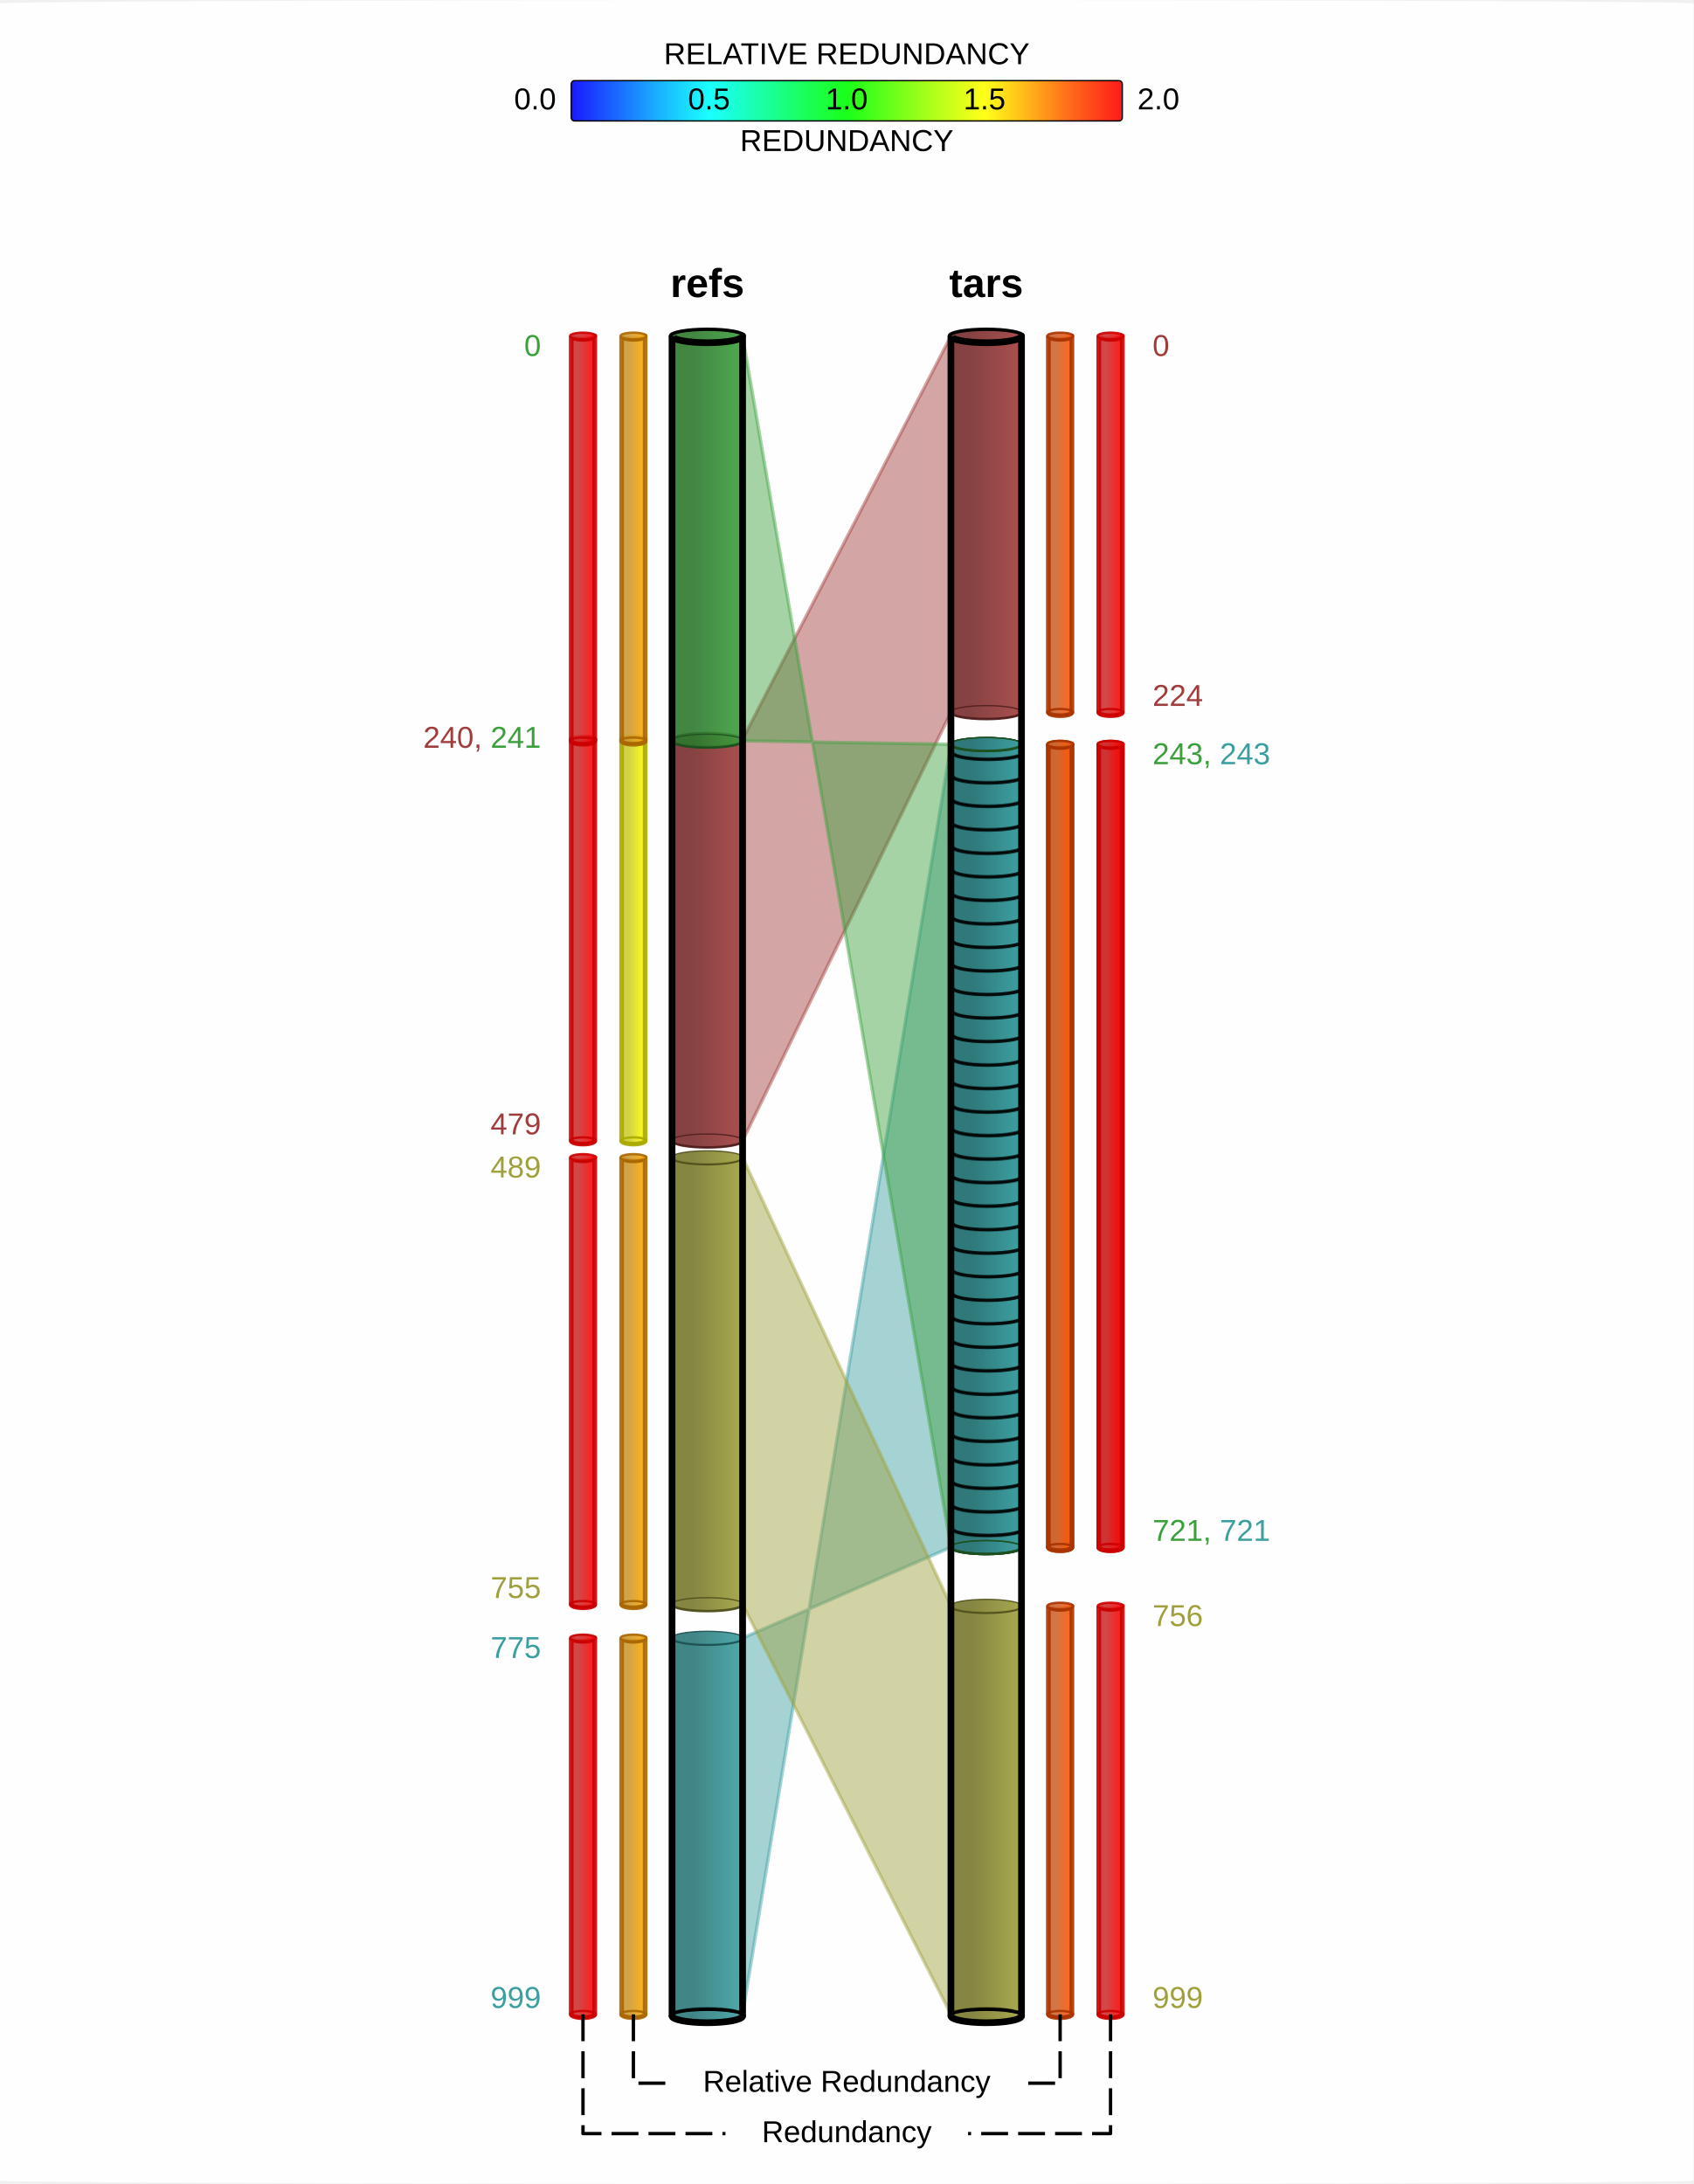
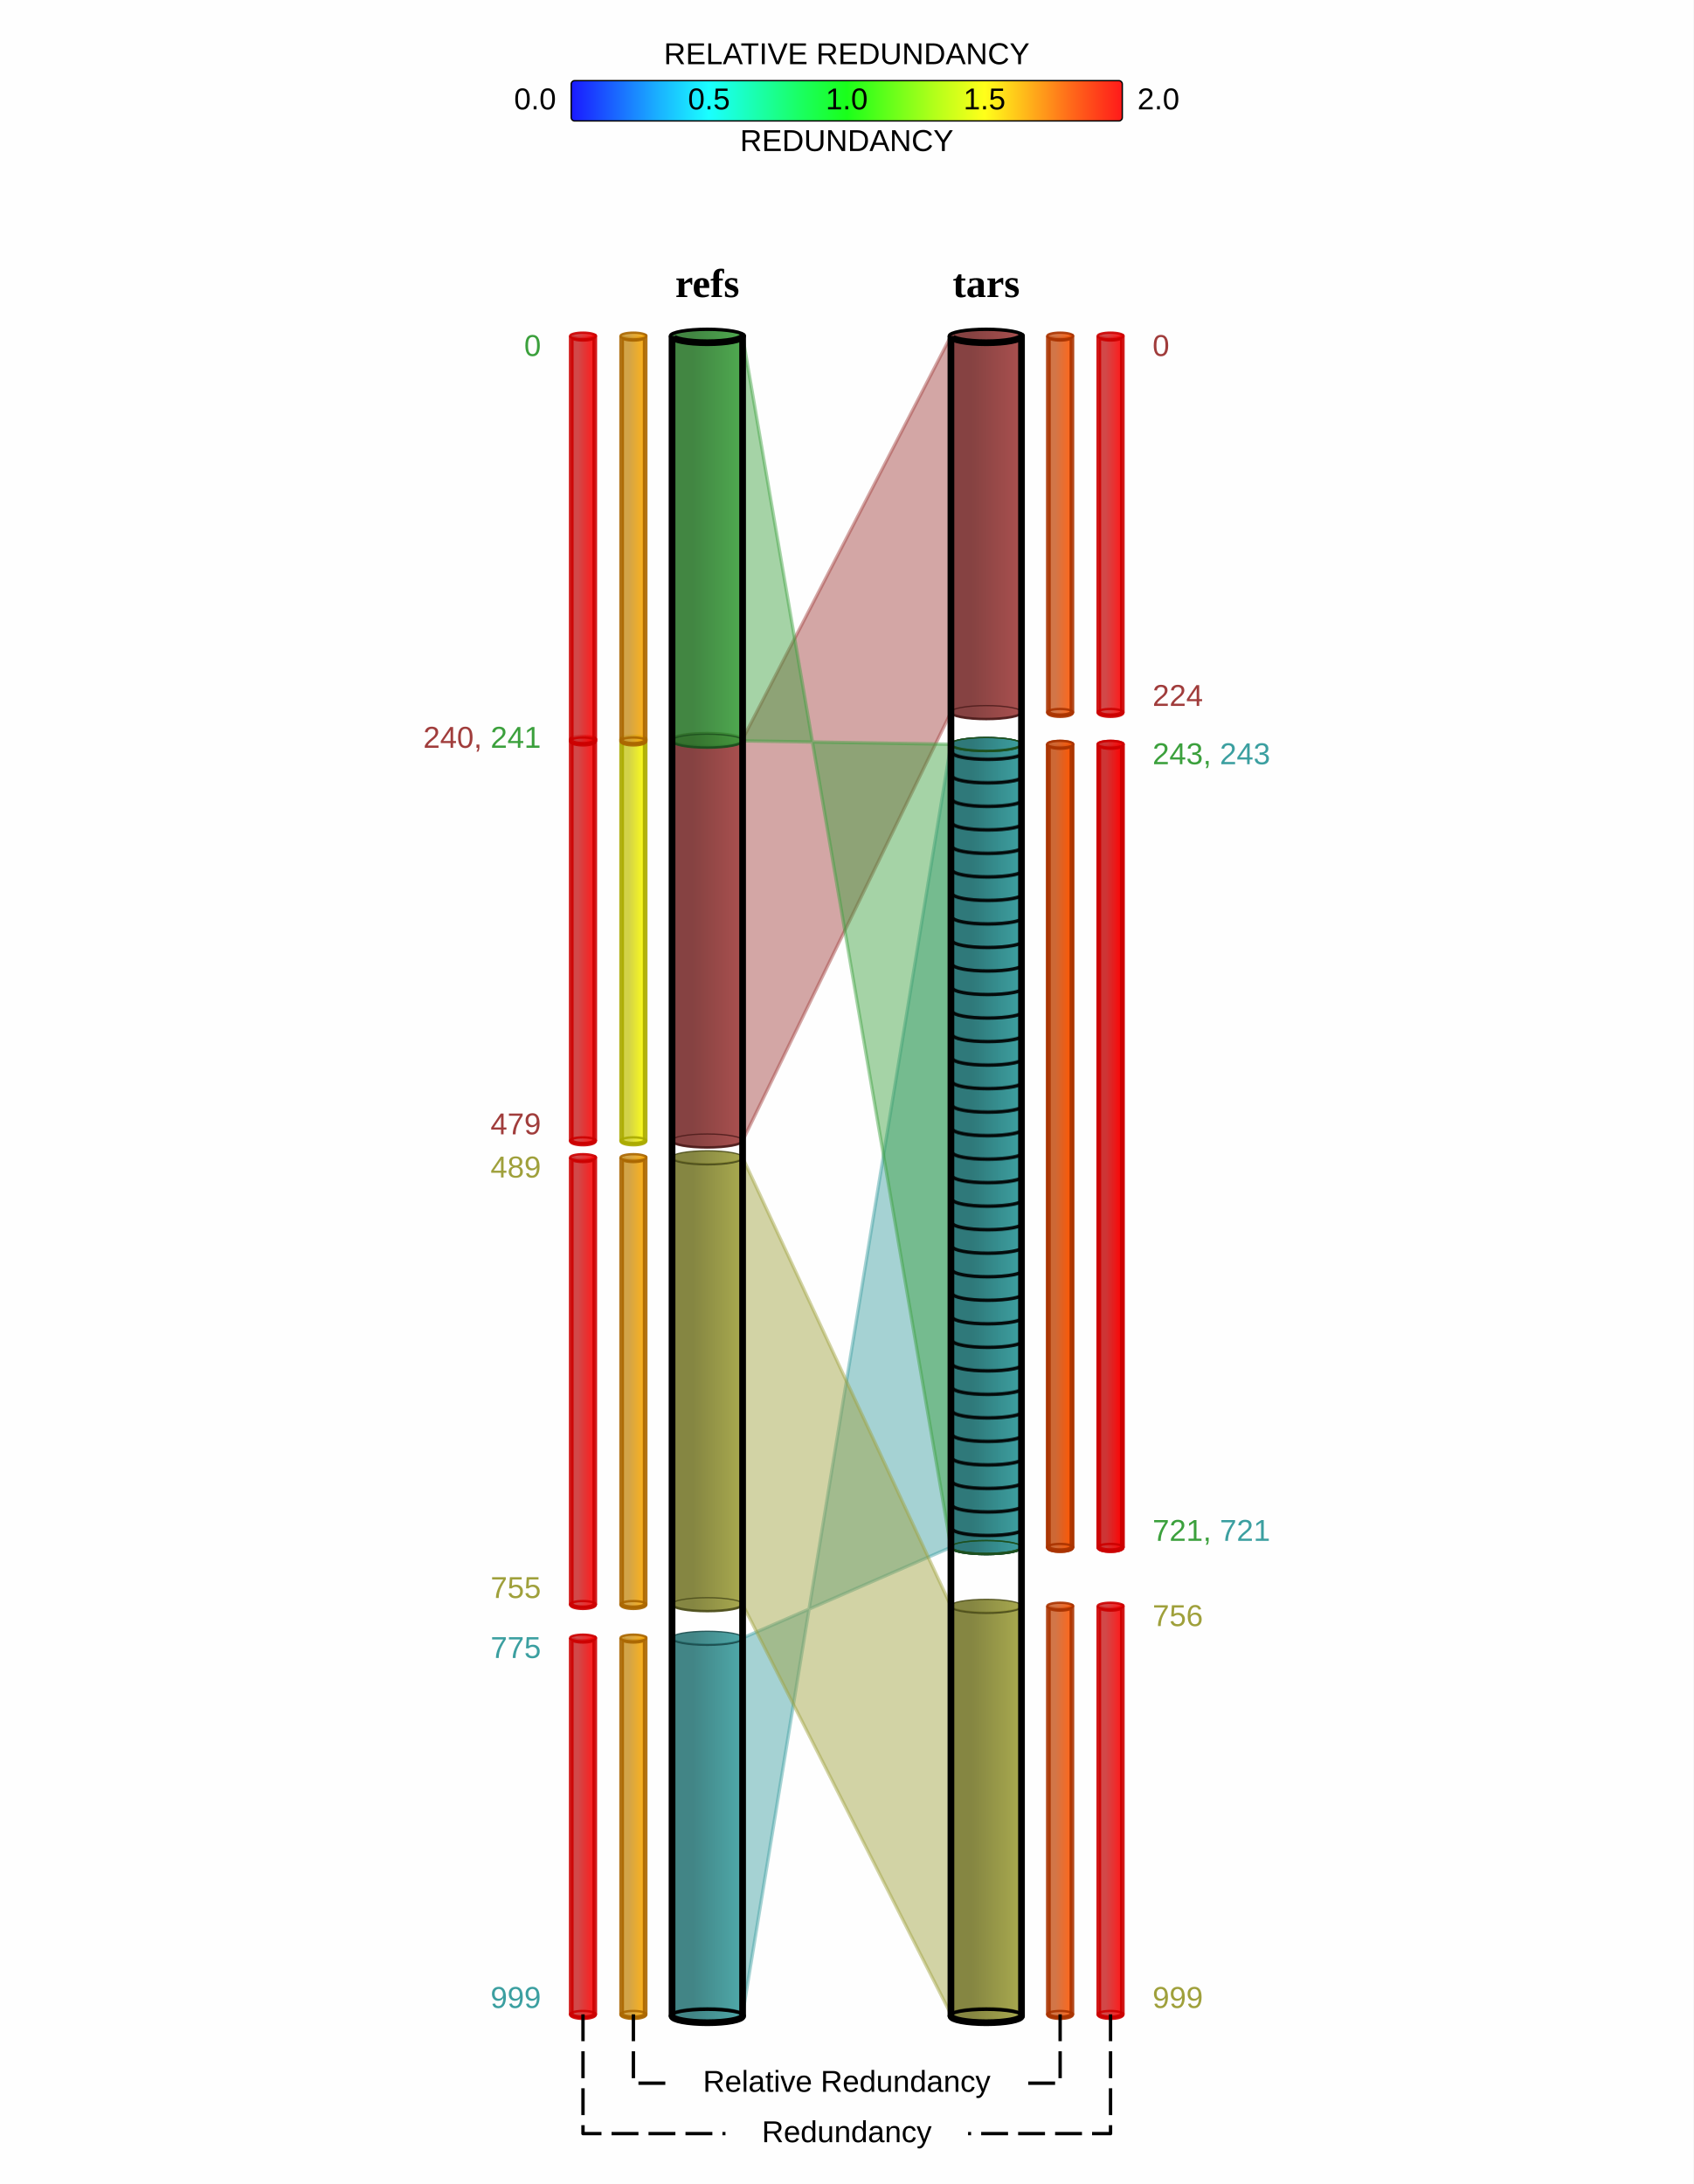
<svg xmlns="http://www.w3.org/2000/svg" width="504.00" height="650.00">
  <defs id="">
    <pattern id="Wavy" x="-10.50" y="0.00" width="21.00" height="7.00" patternUnits="userSpaceOnUse">
      <path id="" d="m 0.00,0.00 a 10.50,2.00 0.00 0,0 21.00,0.00 " fill="transparent" fill-opacity="0.90" stroke="black" stroke-opacity="1.00" stroke-linejoin="round" stroke-width="1.00" />
    </pattern>
  </defs>
  <defs id="">
    <pattern id="WavyWhite" x="-10.50" y="0.00" width="21.00" height="7.00" patternUnits="userSpaceOnUse">
      <path id="" d="m 0.00,0.00 a 10.50,2.00 0.00 0,0 21.00,0.00 " fill="transparent" fill-opacity="0.90" stroke="white" stroke-opacity="1.00" stroke-linejoin="round" stroke-width="1.00" />
    </pattern>
  </defs>
-   <rect x="0.00" y="0.00" width="504.00" height="650.00" rx="1030799491072.00" ry="1.00" fill="white" fill-opacity="0.90" stroke="white" stroke-width="0.00" />
-   <text id="210.50000085.000000" x="210.50" y="85.00" dominant-baseline="middle" font-size="12px" font-weight="bold" font-family="Arial" text-anchor="middle" text-align="start" line-height="125%%">
+   <rect x="0.00" y="0.00" width="504.00" height="650.00" rx="-0.00" ry="1.00" fill="white" fill-opacity="0.90" stroke="white" stroke-width="0.00" />
+   <text id="210.50000085.000000" x="210.50" y="85.00" dominant-baseline="middle" font-size="12px" font-weight="bold" font-family="" text-anchor="middle" text-align="start" line-height="125%%">
refs</text>
-   <text id="293.50000085.000000" x="293.50" y="85.00" dominant-baseline="middle" font-size="12px" font-weight="bold" font-family="Arial" text-anchor="middle" text-align="start" line-height="125%%">
+   <text id="293.50000085.000000" x="293.50" y="85.00" dominant-baseline="middle" font-size="12px" font-weight="bold" font-family="" text-anchor="middle" text-align="start" line-height="125%%">
tars</text>
  <text id="161.000000100.000000" x="161.00" y="100.00" dominant-baseline="text-before-edge" font-size="9px" font-family="Arial" text-anchor="end" text-align="start" line-height="125%%">
    <tspan id="2" style="fill:#3BA03C">0</tspan>
  </text>
  <text id="161.000000220.000000" x="161.00" y="220.00" dominant-baseline="middle" font-size="9px" font-family="Arial" text-anchor="end" text-align="start" line-height="125%%">
    <tspan id="0" style="fill:#A03C3B">240, </tspan>
    <tspan id="2" style="fill:#3BA03C">241</tspan>
  </text>
  <text id="161.000000339.500000" x="161.00" y="339.50" dominant-baseline="text-after-edge" font-size="9px" font-family="Arial" text-anchor="end" text-align="start" line-height="125%%">
    <tspan id="0" style="fill:#A03C3B">479</tspan>
  </text>
  <text id="161.000000344.500000" x="161.00" y="344.50" dominant-baseline="text-before-edge" font-size="9px" font-family="Arial" text-anchor="end" text-align="start" line-height="125%%">
    <tspan id="1" style="fill:#9FA03B">489</tspan>
  </text>
  <text id="161.000000477.500000" x="161.00" y="477.50" dominant-baseline="text-after-edge" font-size="9px" font-family="Arial" text-anchor="end" text-align="start" line-height="125%%">
    <tspan id="1" style="fill:#9FA03B">755</tspan>
  </text>
  <text id="161.000000487.500000" x="161.00" y="487.50" dominant-baseline="text-before-edge" font-size="9px" font-family="Arial" text-anchor="end" text-align="start" line-height="125%%">
    <tspan id="3" style="fill:#3B9FA0">775</tspan>
  </text>
  <text id="161.000000599.500000" x="161.00" y="599.50" dominant-baseline="text-after-edge" font-size="9px" font-family="Arial" text-anchor="end" text-align="start" line-height="125%%">
    <tspan id="3" style="fill:#3B9FA0">999</tspan>
  </text>
  <text id="343.000000100.000000" x="343.00" y="100.00" dominant-baseline="text-before-edge" font-size="9px" font-family="Arial" text-anchor="start" text-align="start" line-height="125%%">
    <tspan id="0" style="fill:#A03C3B">0</tspan>
  </text>
  <text id="343.000000212.000000" x="343.00" y="212.00" dominant-baseline="text-after-edge" font-size="9px" font-family="Arial" text-anchor="start" text-align="start" line-height="125%%">
    <tspan id="0" style="fill:#A03C3B">224</tspan>
  </text>
  <text id="343.000000221.500000" x="343.00" y="221.50" dominant-baseline="text-before-edge" font-size="9px" font-family="Arial" text-anchor="start" text-align="start" line-height="125%%">
    <tspan id="2" style="fill:#3BA03C">243, </tspan>
    <tspan id="3" style="fill:#3B9FA0">243</tspan>
  </text>
  <text id="343.000000460.500000" x="343.00" y="460.50" dominant-baseline="text-after-edge" font-size="9px" font-family="Arial" text-anchor="start" text-align="start" line-height="125%%">
    <tspan id="2" style="fill:#3BA03C">721, </tspan>
    <tspan id="3" style="fill:#3B9FA0">721</tspan>
  </text>
  <text id="343.000000478.000000" x="343.00" y="478.00" dominant-baseline="text-before-edge" font-size="9px" font-family="Arial" text-anchor="start" text-align="start" line-height="125%%">
    <tspan id="1" style="fill:#9FA03B">756</tspan>
  </text>
  <text id="343.000000599.500000" x="343.00" y="599.50" dominant-baseline="text-after-edge" font-size="9px" font-family="Arial" text-anchor="start" text-align="start" line-height="125%%">
    <tspan id="1" style="fill:#9FA03B">999</tspan>
  </text>
  <defs id="">
    <linearGradient id="grad200.000000487.500000" x1="0%" y1="0%" x2="100%" y2="0%">
      <stop offset="30%" stop-color="#2C7778" stop-opacity="1.00" />
      <stop offset="100%" stop-color="#3B9FA0" stop-opacity="1.00" />
    </linearGradient>
  </defs>
  <path id="200.000000487.500000" d="M 200.00,487.50 v 112.00 a 10.50,2.00 0.00 0,0 21.00,0.00 v -112.00 a 10.50,2.00 0.00 0,1 -21.00,0.00 " fill="url(#grad200.000000487.500000)" fill-opacity="0.90" stroke="#1D4F50" stroke-opacity="0.90" stroke-linejoin="round" stroke-width="0.75" />
  <ellipse cx="210.50" cy="487.50" rx="10.69" ry="2.00" stroke-width="0.38" fill-opacity="0.90" stroke-opacity="0.90" stroke="#1D4F50" fill="url(#grad200.000000487.500000)" />
  <ellipse cx="210.50" cy="599.50" rx="10.69" ry="2.00" stroke-width="0.38" fill-opacity="0.90" stroke-opacity="0.90" stroke="#1D4F50" fill="transparent" />
  <defs id="">
    <linearGradient id="grad200.000000487.500000NRC" x1="0%" y1="0%" x2="100%" y2="0%">
      <stop offset="30%" stop-color="#CC9933" stop-opacity="1.00" />
      <stop offset="100%" stop-color="#ffaa00" stop-opacity="1.00" />
    </linearGradient>
  </defs>
  <path id="185.000000487.500000" d="M 185.00,487.50 v 112.00 a 3.50,1.00 0.00 0,0 7.00,0.00 v -112.00 a 3.50,1.00 0.00 0,1 -7.00,0.00 " fill="url(#grad200.000000487.500000NRC)" fill-opacity="0.90" stroke="#A60" stroke-opacity="0.90" stroke-linejoin="round" stroke-width="1.40" />
  <ellipse cx="188.50" cy="487.50" rx="3.85" ry="1.00" stroke-width="0.70" fill-opacity="0.90" stroke-opacity="0.90" stroke="#A60" fill="url(#grad200.000000487.500000NRC)" />
  <ellipse cx="188.50" cy="599.50" rx="3.85" ry="1.00" stroke-width="0.70" fill-opacity="0.90" stroke-opacity="0.90" stroke="#A60" fill="transparent" />
  <defs id="">
    <linearGradient id="grad200.000000487.500000NRCRedun" x1="0%" y1="0%" x2="100%" y2="0%">
      <stop offset="30%" stop-color="#CC3333" stop-opacity="1.00" />
      <stop offset="100%" stop-color="#ff0000" stop-opacity="1.00" />
    </linearGradient>
  </defs>
  <path id="170.000000487.500000" d="M 170.00,487.50 v 112.00 a 3.50,1.00 0.00 0,0 7.00,0.00 v -112.00 a 3.50,1.00 0.00 0,1 -7.00,0.00 " fill="url(#grad200.000000487.500000NRCRedun)" fill-opacity="0.90" stroke="#C00" stroke-opacity="0.90" stroke-linejoin="round" stroke-width="1.40" />
  <ellipse cx="173.50" cy="487.50" rx="3.85" ry="1.00" stroke-width="0.70" fill-opacity="0.90" stroke-opacity="0.90" stroke="#C00" fill="url(#grad200.000000487.500000NRCRedun)" />
  <ellipse cx="173.50" cy="599.50" rx="3.85" ry="1.00" stroke-width="0.70" fill-opacity="0.90" stroke-opacity="0.90" stroke="#C00" fill="transparent" />
  <defs id="">
    <linearGradient id="grad283.000000221.500000" x1="0%" y1="0%" x2="100%" y2="0%">
      <stop offset="30%" stop-color="#2C7778" stop-opacity="1.00" />
      <stop offset="100%" stop-color="#3B9FA0" stop-opacity="1.00" />
    </linearGradient>
  </defs>
  <path id="283.000000221.500000" d="M 283.00,221.50 v 239.00 a 10.50,2.00 0.00 0,0 21.00,0.00 v -239.00 a 10.50,2.00 0.00 0,1 -21.00,0.00 " fill="url(#grad283.000000221.500000)" fill-opacity="0.90" stroke="#1D4F50" stroke-opacity="0.90" stroke-linejoin="round" stroke-width="0.75" />
  <ellipse cx="293.50" cy="221.50" rx="10.69" ry="2.00" stroke-width="0.38" fill-opacity="0.90" stroke-opacity="0.90" stroke="#1D4F50" fill="url(#grad283.000000221.500000)" />
  <ellipse cx="293.50" cy="460.50" rx="10.69" ry="2.00" stroke-width="0.38" fill-opacity="0.90" stroke-opacity="0.90" stroke="#1D4F50" fill="transparent" />
  <path id="283.000000221.500000" d="M 283.00,221.50 v 239.00 a 10.50,2.00 0.00 0,0 21.00,0.00 v -239.00 a 10.50,2.00 0.00 0,1 -21.00,0.00 " fill="url(#Wavy)" fill-opacity="0.90" stroke="#1D4F50" stroke-opacity="0.90" stroke-linejoin="round" stroke-width="0.75" />
  <ellipse cx="293.50" cy="221.50" rx="10.69" ry="2.00" stroke-width="0.38" fill-opacity="0.90" stroke-opacity="0.90" stroke="#1D4F50" fill="url(#Wavy)" />
  <ellipse cx="293.50" cy="460.50" rx="10.69" ry="2.00" stroke-width="0.38" fill-opacity="0.90" stroke-opacity="0.90" stroke="#1D4F50" fill="transparent" />
  <defs id="">
    <linearGradient id="grad283.000000221.500000NRC" x1="0%" y1="0%" x2="100%" y2="0%">
      <stop offset="30%" stop-color="#CC6633" stop-opacity="1.00" />
      <stop offset="100%" stop-color="#ff5500" stop-opacity="1.00" />
    </linearGradient>
  </defs>
  <path id="312.000000221.500000" d="M 312.00,221.50 v 239.00 a 3.50,1.00 0.00 0,0 7.00,0.00 v -239.00 a 3.50,1.00 0.00 0,1 -7.00,0.00 " fill="url(#grad283.000000221.500000NRC)" fill-opacity="0.90" stroke="#A30" stroke-opacity="0.90" stroke-linejoin="round" stroke-width="1.40" />
  <ellipse cx="315.50" cy="221.50" rx="3.85" ry="1.00" stroke-width="0.70" fill-opacity="0.90" stroke-opacity="0.90" stroke="#A30" fill="url(#grad283.000000221.500000NRC)" />
  <ellipse cx="315.50" cy="460.50" rx="3.85" ry="1.00" stroke-width="0.70" fill-opacity="0.90" stroke-opacity="0.90" stroke="#A30" fill="transparent" />
  <defs id="">
    <linearGradient id="grad283.000000221.500000NRCRedun" x1="0%" y1="0%" x2="100%" y2="0%">
      <stop offset="30%" stop-color="#CC3333" stop-opacity="1.00" />
      <stop offset="100%" stop-color="#ff0000" stop-opacity="1.00" />
    </linearGradient>
  </defs>
  <path id="327.000000221.500000" d="M 327.00,221.50 v 239.00 a 3.50,1.00 0.00 0,0 7.00,0.00 v -239.00 a 3.50,1.00 0.00 0,1 -7.00,0.00 " fill="url(#grad283.000000221.500000NRCRedun)" fill-opacity="0.90" stroke="#C00" stroke-opacity="0.90" stroke-linejoin="round" stroke-width="1.40" />
  <ellipse cx="330.50" cy="221.50" rx="3.85" ry="1.00" stroke-width="0.70" fill-opacity="0.90" stroke-opacity="0.90" stroke="#C00" fill="url(#grad283.000000221.500000NRCRedun)" />
  <ellipse cx="330.50" cy="460.50" rx="3.85" ry="1.00" stroke-width="0.70" fill-opacity="0.90" stroke-opacity="0.90" stroke="#C00" fill="transparent" />
  <polygon points="221.00,487.50 221.00,599.50 283.00,221.50 283.00,460.50 " fill="#3B9FA0" stroke="#3B9FA0" stroke-width="1.00" stroke-opacity="0.45" fill-opacity="0.45" />
  <defs id="">
    <linearGradient id="grad200.000000344.500000" x1="0%" y1="0%" x2="100%" y2="0%">
      <stop offset="30%" stop-color="#77782C" stop-opacity="1.00" />
      <stop offset="100%" stop-color="#9FA03B" stop-opacity="1.00" />
    </linearGradient>
  </defs>
  <path id="200.000000344.500000" d="M 200.00,344.50 v 133.00 a 10.50,2.00 0.00 0,0 21.00,0.00 v -133.00 a 10.50,2.00 0.00 0,1 -21.00,0.00 " fill="url(#grad200.000000344.500000)" fill-opacity="0.90" stroke="#4F501D" stroke-opacity="0.90" stroke-linejoin="round" stroke-width="0.75" />
  <ellipse cx="210.50" cy="344.50" rx="10.69" ry="2.00" stroke-width="0.38" fill-opacity="0.90" stroke-opacity="0.90" stroke="#4F501D" fill="url(#grad200.000000344.500000)" />
  <ellipse cx="210.50" cy="477.50" rx="10.69" ry="2.00" stroke-width="0.38" fill-opacity="0.90" stroke-opacity="0.90" stroke="#4F501D" fill="transparent" />
  <defs id="">
    <linearGradient id="grad200.000000344.500000NRC" x1="0%" y1="0%" x2="100%" y2="0%">
      <stop offset="30%" stop-color="#CC9933" stop-opacity="1.00" />
      <stop offset="100%" stop-color="#ffaa00" stop-opacity="1.00" />
    </linearGradient>
  </defs>
  <path id="185.000000344.500000" d="M 185.00,344.50 v 133.00 a 3.50,1.00 0.00 0,0 7.00,0.00 v -133.00 a 3.50,1.00 0.00 0,1 -7.00,0.00 " fill="url(#grad200.000000344.500000NRC)" fill-opacity="0.90" stroke="#A60" stroke-opacity="0.90" stroke-linejoin="round" stroke-width="1.40" />
  <ellipse cx="188.50" cy="344.50" rx="3.85" ry="1.00" stroke-width="0.70" fill-opacity="0.90" stroke-opacity="0.90" stroke="#A60" fill="url(#grad200.000000344.500000NRC)" />
  <ellipse cx="188.50" cy="477.50" rx="3.85" ry="1.00" stroke-width="0.70" fill-opacity="0.90" stroke-opacity="0.90" stroke="#A60" fill="transparent" />
  <defs id="">
    <linearGradient id="grad200.000000344.500000NRCRedun" x1="0%" y1="0%" x2="100%" y2="0%">
      <stop offset="30%" stop-color="#CC3333" stop-opacity="1.00" />
      <stop offset="100%" stop-color="#ff0000" stop-opacity="1.00" />
    </linearGradient>
  </defs>
  <path id="170.000000344.500000" d="M 170.00,344.50 v 133.00 a 3.50,1.00 0.00 0,0 7.00,0.00 v -133.00 a 3.50,1.00 0.00 0,1 -7.00,0.00 " fill="url(#grad200.000000344.500000NRCRedun)" fill-opacity="0.90" stroke="#C00" stroke-opacity="0.90" stroke-linejoin="round" stroke-width="1.40" />
  <ellipse cx="173.50" cy="344.50" rx="3.85" ry="1.00" stroke-width="0.70" fill-opacity="0.90" stroke-opacity="0.90" stroke="#C00" fill="url(#grad200.000000344.500000NRCRedun)" />
  <ellipse cx="173.50" cy="477.50" rx="3.85" ry="1.00" stroke-width="0.70" fill-opacity="0.90" stroke-opacity="0.90" stroke="#C00" fill="transparent" />
  <defs id="">
    <linearGradient id="grad283.000000478.000000" x1="0%" y1="0%" x2="100%" y2="0%">
      <stop offset="30%" stop-color="#77782C" stop-opacity="1.00" />
      <stop offset="100%" stop-color="#9FA03B" stop-opacity="1.00" />
    </linearGradient>
  </defs>
  <path id="283.000000478.000000" d="M 283.00,478.00 v 121.50 a 10.50,2.00 0.00 0,0 21.00,0.00 v -121.50 a 10.50,2.00 0.00 0,1 -21.00,0.00 " fill="url(#grad283.000000478.000000)" fill-opacity="0.90" stroke="#4F501D" stroke-opacity="0.90" stroke-linejoin="round" stroke-width="0.75" />
  <ellipse cx="293.50" cy="478.00" rx="10.69" ry="2.00" stroke-width="0.38" fill-opacity="0.90" stroke-opacity="0.90" stroke="#4F501D" fill="url(#grad283.000000478.000000)" />
  <ellipse cx="293.50" cy="599.50" rx="10.69" ry="2.00" stroke-width="0.38" fill-opacity="0.90" stroke-opacity="0.90" stroke="#4F501D" fill="transparent" />
  <defs id="">
    <linearGradient id="grad283.000000478.000000NRC" x1="0%" y1="0%" x2="100%" y2="0%">
      <stop offset="30%" stop-color="#CC6633" stop-opacity="1.00" />
      <stop offset="100%" stop-color="#ff5500" stop-opacity="1.00" />
    </linearGradient>
  </defs>
  <path id="312.000000478.000000" d="M 312.00,478.00 v 121.50 a 3.50,1.00 0.00 0,0 7.00,0.00 v -121.50 a 3.50,1.00 0.00 0,1 -7.00,0.00 " fill="url(#grad283.000000478.000000NRC)" fill-opacity="0.90" stroke="#A30" stroke-opacity="0.90" stroke-linejoin="round" stroke-width="1.40" />
  <ellipse cx="315.50" cy="478.00" rx="3.85" ry="1.00" stroke-width="0.70" fill-opacity="0.90" stroke-opacity="0.90" stroke="#A30" fill="url(#grad283.000000478.000000NRC)" />
  <ellipse cx="315.50" cy="599.50" rx="3.85" ry="1.00" stroke-width="0.70" fill-opacity="0.90" stroke-opacity="0.90" stroke="#A30" fill="transparent" />
  <defs id="">
    <linearGradient id="grad283.000000478.000000NRCRedun" x1="0%" y1="0%" x2="100%" y2="0%">
      <stop offset="30%" stop-color="#CC3333" stop-opacity="1.00" />
      <stop offset="100%" stop-color="#ff0000" stop-opacity="1.00" />
    </linearGradient>
  </defs>
  <path id="327.000000478.000000" d="M 327.00,478.00 v 121.50 a 3.50,1.00 0.00 0,0 7.00,0.00 v -121.50 a 3.50,1.00 0.00 0,1 -7.00,0.00 " fill="url(#grad283.000000478.000000NRCRedun)" fill-opacity="0.90" stroke="#C00" stroke-opacity="0.90" stroke-linejoin="round" stroke-width="1.40" />
  <ellipse cx="330.50" cy="478.00" rx="3.85" ry="1.00" stroke-width="0.70" fill-opacity="0.90" stroke-opacity="0.90" stroke="#C00" fill="url(#grad283.000000478.000000NRCRedun)" />
  <ellipse cx="330.50" cy="599.50" rx="3.85" ry="1.00" stroke-width="0.70" fill-opacity="0.90" stroke-opacity="0.90" stroke="#C00" fill="transparent" />
  <polygon points="221.00,344.50 221.00,477.50 283.00,599.50 283.00,478.00 " fill="#9FA03B" stroke="#9FA03B" stroke-width="1.00" stroke-opacity="0.45" fill-opacity="0.45" />
  <defs id="">
    <linearGradient id="grad200.000000220.000000" x1="0%" y1="0%" x2="100%" y2="0%">
      <stop offset="30%" stop-color="#782D2C" stop-opacity="1.00" />
      <stop offset="100%" stop-color="#A03C3B" stop-opacity="1.00" />
    </linearGradient>
  </defs>
  <path id="200.000000220.000000" d="M 200.00,220.00 v 119.50 a 10.50,2.00 0.00 0,0 21.00,0.00 v -119.50 a 10.50,2.00 0.00 0,1 -21.00,0.00 " fill="url(#grad200.000000220.000000)" fill-opacity="0.90" stroke="#501E1D" stroke-opacity="0.90" stroke-linejoin="round" stroke-width="0.75" />
  <ellipse cx="210.50" cy="220.00" rx="10.69" ry="2.00" stroke-width="0.38" fill-opacity="0.90" stroke-opacity="0.90" stroke="#501E1D" fill="url(#grad200.000000220.000000)" />
  <ellipse cx="210.50" cy="339.50" rx="10.69" ry="2.00" stroke-width="0.38" fill-opacity="0.90" stroke-opacity="0.90" stroke="#501E1D" fill="transparent" />
  <defs id="">
    <linearGradient id="grad200.000000220.000000NRC" x1="0%" y1="0%" x2="100%" y2="0%">
      <stop offset="30%" stop-color="#CCCC33" stop-opacity="1.00" />
      <stop offset="100%" stop-color="#ffff00" stop-opacity="1.00" />
    </linearGradient>
  </defs>
  <path id="185.000000220.000000" d="M 185.00,220.00 v 119.50 a 3.50,1.00 0.00 0,0 7.00,0.00 v -119.50 a 3.50,1.00 0.00 0,1 -7.00,0.00 " fill="url(#grad200.000000220.000000NRC)" fill-opacity="0.90" stroke="#AA0" stroke-opacity="0.90" stroke-linejoin="round" stroke-width="1.40" />
  <ellipse cx="188.50" cy="220.00" rx="3.85" ry="1.00" stroke-width="0.70" fill-opacity="0.90" stroke-opacity="0.90" stroke="#AA0" fill="url(#grad200.000000220.000000NRC)" />
  <ellipse cx="188.50" cy="339.50" rx="3.85" ry="1.00" stroke-width="0.70" fill-opacity="0.90" stroke-opacity="0.90" stroke="#AA0" fill="transparent" />
  <defs id="">
    <linearGradient id="grad200.000000220.000000NRCRedun" x1="0%" y1="0%" x2="100%" y2="0%">
      <stop offset="30%" stop-color="#CC3333" stop-opacity="1.00" />
      <stop offset="100%" stop-color="#ff0000" stop-opacity="1.00" />
    </linearGradient>
  </defs>
  <path id="170.000000220.000000" d="M 170.00,220.00 v 119.50 a 3.50,1.00 0.00 0,0 7.00,0.00 v -119.50 a 3.50,1.00 0.00 0,1 -7.00,0.00 " fill="url(#grad200.000000220.000000NRCRedun)" fill-opacity="0.90" stroke="#C00" stroke-opacity="0.90" stroke-linejoin="round" stroke-width="1.40" />
  <ellipse cx="173.50" cy="220.00" rx="3.85" ry="1.00" stroke-width="0.70" fill-opacity="0.90" stroke-opacity="0.90" stroke="#C00" fill="url(#grad200.000000220.000000NRCRedun)" />
  <ellipse cx="173.50" cy="339.50" rx="3.85" ry="1.00" stroke-width="0.70" fill-opacity="0.90" stroke-opacity="0.90" stroke="#C00" fill="transparent" />
  <defs id="">
    <linearGradient id="grad283.000000100.000000" x1="0%" y1="0%" x2="100%" y2="0%">
      <stop offset="30%" stop-color="#782D2C" stop-opacity="1.00" />
      <stop offset="100%" stop-color="#A03C3B" stop-opacity="1.00" />
    </linearGradient>
  </defs>
  <path id="283.000000100.000000" d="M 283.00,100.00 v 112.00 a 10.50,2.00 0.00 0,0 21.00,0.00 v -112.00 a 10.50,2.00 0.00 0,1 -21.00,0.00 " fill="url(#grad283.000000100.000000)" fill-opacity="0.90" stroke="#501E1D" stroke-opacity="0.90" stroke-linejoin="round" stroke-width="0.75" />
  <ellipse cx="293.50" cy="100.00" rx="10.69" ry="2.00" stroke-width="0.38" fill-opacity="0.90" stroke-opacity="0.90" stroke="#501E1D" fill="url(#grad283.000000100.000000)" />
  <ellipse cx="293.50" cy="212.00" rx="10.69" ry="2.00" stroke-width="0.38" fill-opacity="0.90" stroke-opacity="0.90" stroke="#501E1D" fill="transparent" />
  <defs id="">
    <linearGradient id="grad283.000000100.000000NRC" x1="0%" y1="0%" x2="100%" y2="0%">
      <stop offset="30%" stop-color="#CC6633" stop-opacity="1.00" />
      <stop offset="100%" stop-color="#ff5500" stop-opacity="1.00" />
    </linearGradient>
  </defs>
  <path id="312.000000100.000000" d="M 312.00,100.00 v 112.00 a 3.50,1.00 0.00 0,0 7.00,0.00 v -112.00 a 3.50,1.00 0.00 0,1 -7.00,0.00 " fill="url(#grad283.000000100.000000NRC)" fill-opacity="0.90" stroke="#A30" stroke-opacity="0.90" stroke-linejoin="round" stroke-width="1.40" />
  <ellipse cx="315.50" cy="100.00" rx="3.85" ry="1.00" stroke-width="0.70" fill-opacity="0.90" stroke-opacity="0.90" stroke="#A30" fill="url(#grad283.000000100.000000NRC)" />
  <ellipse cx="315.50" cy="212.00" rx="3.85" ry="1.00" stroke-width="0.70" fill-opacity="0.90" stroke-opacity="0.90" stroke="#A30" fill="transparent" />
  <defs id="">
    <linearGradient id="grad283.000000100.000000NRCRedun" x1="0%" y1="0%" x2="100%" y2="0%">
      <stop offset="30%" stop-color="#CC3333" stop-opacity="1.00" />
      <stop offset="100%" stop-color="#ff0000" stop-opacity="1.00" />
    </linearGradient>
  </defs>
  <path id="327.000000100.000000" d="M 327.00,100.00 v 112.00 a 3.50,1.00 0.00 0,0 7.00,0.00 v -112.00 a 3.50,1.00 0.00 0,1 -7.00,0.00 " fill="url(#grad283.000000100.000000NRCRedun)" fill-opacity="0.90" stroke="#C00" stroke-opacity="0.90" stroke-linejoin="round" stroke-width="1.40" />
  <ellipse cx="330.50" cy="100.00" rx="3.85" ry="1.00" stroke-width="0.70" fill-opacity="0.90" stroke-opacity="0.90" stroke="#C00" fill="url(#grad283.000000100.000000NRCRedun)" />
  <ellipse cx="330.50" cy="212.00" rx="3.85" ry="1.00" stroke-width="0.70" fill-opacity="0.90" stroke-opacity="0.90" stroke="#C00" fill="transparent" />
  <polygon points="221.00,220.00 221.00,339.50 283.00,212.00 283.00,100.00 " fill="#A03C3B" stroke="#A03C3B" stroke-width="1.00" stroke-opacity="0.45" fill-opacity="0.45" />
  <defs id="">
    <linearGradient id="grad200.000000100.000000" x1="0%" y1="0%" x2="100%" y2="0%">
      <stop offset="30%" stop-color="#2C782D" stop-opacity="1.00" />
      <stop offset="100%" stop-color="#3BA03C" stop-opacity="1.00" />
    </linearGradient>
  </defs>
  <path id="200.000000100.000000" d="M 200.00,100.00 v 120.50 a 10.50,2.00 0.00 0,0 21.00,0.00 v -120.50 a 10.50,2.00 0.00 0,1 -21.00,0.00 " fill="url(#grad200.000000100.000000)" fill-opacity="0.90" stroke="#1D501E" stroke-opacity="0.90" stroke-linejoin="round" stroke-width="0.75" />
  <ellipse cx="210.50" cy="100.00" rx="10.69" ry="2.00" stroke-width="0.38" fill-opacity="0.90" stroke-opacity="0.90" stroke="#1D501E" fill="url(#grad200.000000100.000000)" />
  <ellipse cx="210.50" cy="220.50" rx="10.69" ry="2.00" stroke-width="0.38" fill-opacity="0.90" stroke-opacity="0.90" stroke="#1D501E" fill="transparent" />
  <defs id="">
    <linearGradient id="grad200.000000100.000000NRC" x1="0%" y1="0%" x2="100%" y2="0%">
      <stop offset="30%" stop-color="#CC9933" stop-opacity="1.00" />
      <stop offset="100%" stop-color="#ffaa00" stop-opacity="1.00" />
    </linearGradient>
  </defs>
  <path id="185.000000100.000000" d="M 185.00,100.00 v 120.50 a 3.50,1.00 0.00 0,0 7.00,0.00 v -120.50 a 3.50,1.00 0.00 0,1 -7.00,0.00 " fill="url(#grad200.000000100.000000NRC)" fill-opacity="0.90" stroke="#A60" stroke-opacity="0.90" stroke-linejoin="round" stroke-width="1.40" />
  <ellipse cx="188.50" cy="100.00" rx="3.85" ry="1.00" stroke-width="0.70" fill-opacity="0.90" stroke-opacity="0.90" stroke="#A60" fill="url(#grad200.000000100.000000NRC)" />
  <ellipse cx="188.50" cy="220.50" rx="3.85" ry="1.00" stroke-width="0.70" fill-opacity="0.90" stroke-opacity="0.90" stroke="#A60" fill="transparent" />
  <defs id="">
    <linearGradient id="grad200.000000100.000000NRCRedun" x1="0%" y1="0%" x2="100%" y2="0%">
      <stop offset="30%" stop-color="#CC3333" stop-opacity="1.00" />
      <stop offset="100%" stop-color="#ff0000" stop-opacity="1.00" />
    </linearGradient>
  </defs>
  <path id="170.000000100.000000" d="M 170.00,100.00 v 120.50 a 3.50,1.00 0.00 0,0 7.00,0.00 v -120.50 a 3.50,1.00 0.00 0,1 -7.00,0.00 " fill="url(#grad200.000000100.000000NRCRedun)" fill-opacity="0.90" stroke="#C00" stroke-opacity="0.90" stroke-linejoin="round" stroke-width="1.40" />
  <ellipse cx="173.50" cy="100.00" rx="3.85" ry="1.00" stroke-width="0.70" fill-opacity="0.90" stroke-opacity="0.90" stroke="#C00" fill="url(#grad200.000000100.000000NRCRedun)" />
  <ellipse cx="173.50" cy="220.50" rx="3.85" ry="1.00" stroke-width="0.70" fill-opacity="0.90" stroke-opacity="0.90" stroke="#C00" fill="transparent" />
  <defs id="">
    <linearGradient id="grad283.000000221.500000" x1="0%" y1="0%" x2="100%" y2="0%">
      <stop offset="30%" stop-color="#2C782D" stop-opacity="1.00" />
      <stop offset="100%" stop-color="#3BA03C" stop-opacity="1.00" />
    </linearGradient>
  </defs>
  <path id="283.000000221.500000" d="M 283.00,221.50 v 239.00 a 10.50,2.00 0.00 0,0 21.00,0.00 v -239.00 a 10.50,2.00 0.00 0,1 -21.00,0.00 " fill="url(#grad283.000000221.500000)" fill-opacity="0.90" stroke="#1D501E" stroke-opacity="0.90" stroke-linejoin="round" stroke-width="0.75" />
  <ellipse cx="293.50" cy="221.50" rx="10.69" ry="2.00" stroke-width="0.38" fill-opacity="0.90" stroke-opacity="0.90" stroke="#1D501E" fill="url(#grad283.000000221.500000)" />
  <ellipse cx="293.50" cy="460.50" rx="10.69" ry="2.00" stroke-width="0.38" fill-opacity="0.90" stroke-opacity="0.90" stroke="#1D501E" fill="transparent" />
  <path id="283.000000221.500000" d="M 283.00,221.50 v 239.00 a 10.50,2.00 0.00 0,0 21.00,0.00 v -239.00 a 10.50,2.00 0.00 0,1 -21.00,0.00 " fill="url(#Wavy)" fill-opacity="0.90" stroke="#1D501E" stroke-opacity="0.90" stroke-linejoin="round" stroke-width="0.75" />
  <ellipse cx="293.50" cy="221.50" rx="10.69" ry="2.00" stroke-width="0.38" fill-opacity="0.90" stroke-opacity="0.90" stroke="#1D501E" fill="url(#Wavy)" />
  <ellipse cx="293.50" cy="460.50" rx="10.69" ry="2.00" stroke-width="0.38" fill-opacity="0.90" stroke-opacity="0.90" stroke="#1D501E" fill="transparent" />
  <defs id="">
    <linearGradient id="grad283.000000221.500000NRC" x1="0%" y1="0%" x2="100%" y2="0%">
      <stop offset="30%" stop-color="#CC6633" stop-opacity="1.00" />
      <stop offset="100%" stop-color="#ff5500" stop-opacity="1.00" />
    </linearGradient>
  </defs>
  <path id="312.000000221.500000" d="M 312.00,221.50 v 239.00 a 3.50,1.00 0.00 0,0 7.00,0.00 v -239.00 a 3.50,1.00 0.00 0,1 -7.00,0.00 " fill="url(#grad283.000000221.500000NRC)" fill-opacity="0.90" stroke="#A30" stroke-opacity="0.90" stroke-linejoin="round" stroke-width="1.40" />
  <ellipse cx="315.50" cy="221.50" rx="3.85" ry="1.00" stroke-width="0.70" fill-opacity="0.90" stroke-opacity="0.90" stroke="#A30" fill="url(#grad283.000000221.500000NRC)" />
  <ellipse cx="315.50" cy="460.50" rx="3.85" ry="1.00" stroke-width="0.70" fill-opacity="0.90" stroke-opacity="0.90" stroke="#A30" fill="transparent" />
  <defs id="">
    <linearGradient id="grad283.000000221.500000NRCRedun" x1="0%" y1="0%" x2="100%" y2="0%">
      <stop offset="30%" stop-color="#CC3333" stop-opacity="1.00" />
      <stop offset="100%" stop-color="#ff0000" stop-opacity="1.00" />
    </linearGradient>
  </defs>
  <path id="327.000000221.500000" d="M 327.00,221.50 v 239.00 a 3.50,1.00 0.00 0,0 7.00,0.00 v -239.00 a 3.50,1.00 0.00 0,1 -7.00,0.00 " fill="url(#grad283.000000221.500000NRCRedun)" fill-opacity="0.90" stroke="#C00" stroke-opacity="0.90" stroke-linejoin="round" stroke-width="1.40" />
  <ellipse cx="330.50" cy="221.50" rx="3.85" ry="1.00" stroke-width="0.70" fill-opacity="0.90" stroke-opacity="0.90" stroke="#C00" fill="url(#grad283.000000221.500000NRCRedun)" />
  <ellipse cx="330.50" cy="460.50" rx="3.85" ry="1.00" stroke-width="0.70" fill-opacity="0.90" stroke-opacity="0.90" stroke="#C00" fill="transparent" />
  <polygon points="221.00,100.00 221.00,220.50 283.00,221.50 283.00,460.50 " fill="#3BA03C" stroke="#3BA03C" stroke-width="1.00" stroke-opacity="0.45" fill-opacity="0.45" />
  <path id="200.000000100.000000" d="M 200.00,100.00 v 500.00 a 10.50,2.00 0.00 0,0 21.00,0.00 v -500.00 a 10.50,2.00 0.00 0,1 -21.00,0.00 " fill="transparent" fill-opacity="0.90" stroke="black" stroke-opacity="1.00" stroke-linejoin="round" stroke-width="2.00" />
  <ellipse cx="210.50" cy="100.00" rx="11.00" ry="2.00" stroke-width="1.00" fill-opacity="0.90" stroke-opacity="1.00" stroke="black" fill="transparent" />
  <ellipse cx="210.50" cy="600.00" rx="11.00" ry="2.00" stroke-width="1.00" fill-opacity="0.90" stroke-opacity="1.00" stroke="black" fill="transparent" />
  <path id="283.000000100.000000" d="M 283.00,100.00 v 500.00 a 10.50,2.00 0.00 0,0 21.00,0.00 v -500.00 a 10.50,2.00 0.00 0,1 -21.00,0.00 " fill="transparent" fill-opacity="0.90" stroke="black" stroke-opacity="1.00" stroke-linejoin="round" stroke-width="2.00" />
  <ellipse cx="293.50" cy="100.00" rx="11.00" ry="2.00" stroke-width="1.00" fill-opacity="0.90" stroke-opacity="1.00" stroke="black" fill="transparent" />
  <ellipse cx="293.50" cy="600.00" rx="11.00" ry="2.00" stroke-width="1.00" fill-opacity="0.90" stroke-opacity="1.00" stroke="black" fill="transparent" />
  <text id="252.00000024.000000" x="252.00" y="24.00" dy="-3.00" dominant-baseline="text-after-edge" font-size="9px" font-family="Arial" text-anchor="middle" text-align="start" line-height="125%%">
RELATIVE REDUNDANCY</text>
  <text id="252.00000036.000000" x="252.00" y="36.00" dy="3.00" dominant-baseline="text-before-edge" font-size="9px" font-family="Arial" text-anchor="middle" text-align="start" line-height="125%%">
REDUNDANCY</text>
  <defs id="">
    <linearGradient id="grad170.00000024.000000" x1="0%" y1="0%" x2="100%" y2="0%">
      <stop offset="0%" stop-color="#0000ff" stop-opacity="1.00" />
      <stop offset="8%" stop-color="#0055ff" stop-opacity="1.00" />
      <stop offset="16%" stop-color="#00aaff" stop-opacity="1.00" />
      <stop offset="25%" stop-color="#00ffff" stop-opacity="1.00" />
      <stop offset="33%" stop-color="#00ffaa" stop-opacity="1.00" />
      <stop offset="41%" stop-color="#00ff55" stop-opacity="1.00" />
      <stop offset="50%" stop-color="#00ff00" stop-opacity="1.00" />
      <stop offset="58%" stop-color="#55ff00" stop-opacity="1.00" />
      <stop offset="66%" stop-color="#aaff00" stop-opacity="1.00" />
      <stop offset="75%" stop-color="#ffff00" stop-opacity="1.00" />
      <stop offset="83%" stop-color="#ffaa00" stop-opacity="1.00" />
      <stop offset="91%" stop-color="#ff5500" stop-opacity="1.00" />
      <stop offset="100%" stop-color="#ff0000" stop-opacity="1.00" />
    </linearGradient>
  </defs>
  <rect x="170.00" y="24.00" width="164.00" height="12.00" ry="1.00" fill="url(#grad170.00000024.000000)" fill-opacity="0.90" stroke="black" stroke-width="0.40" />
  <text id="168.00000030.000000" x="168.00" y="30.00" dx="-2.50" dominant-baseline="middle" font-size="9px" font-weight="normal" font-family="Arial" text-anchor="end" text-align="start" line-height="125%%">
0.0</text>
  <text id="211.00000030.000000" x="211.00" y="30.00" dominant-baseline="middle" font-size="9px" font-weight="normal" font-family="Arial" text-anchor="middle" text-align="start" line-height="125%%">
0.5</text>
  <text id="252.00000030.000000" x="252.00" y="30.00" dominant-baseline="middle" font-size="9px" font-weight="normal" font-family="Arial" text-anchor="middle" text-align="start" line-height="125%%">
1.0</text>
  <text id="293.00000030.000000" x="293.00" y="30.00" dominant-baseline="middle" font-size="9px" font-weight="normal" font-family="Arial" text-anchor="middle" text-align="start" line-height="125%%">
1.5</text>
  <text id="336.00000030.000000" x="336.00" y="30.00" dx="2.50" dominant-baseline="middle" font-size="9px" font-weight="normal" font-family="Arial" text-anchor="start" text-align="start" line-height="125%%">
2.0</text>
  <path id="" d="M 188.50,599.50 v 20.50 h 12.40 " fill="transparent" fill-opacity="0.90" stroke="black" stroke-opacity="1.00" stroke-linejoin="round" stroke-dasharray="8 3" stroke-width="1.00" />
  <path id="" d="M 315.50,599.50 v 20.50 h -12.40 " fill="transparent" fill-opacity="0.90" stroke="black" stroke-opacity="1.00" stroke-linejoin="round" stroke-dasharray="8 3" stroke-width="1.00" />
  <text id="252.000000620.000000" x="252.00" y="620.00" dominant-baseline="middle" font-size="9px" font-family="Arial" text-anchor="middle" text-align="start" line-height="125%%">
Relative Redundancy</text>
  <path id="" d="M 173.50,599.50 v 35.50 h 42.40 " fill="transparent" fill-opacity="0.90" stroke="black" stroke-opacity="1.00" stroke-linejoin="round" stroke-dasharray="8 3" stroke-width="1.00" />
  <path id="" d="M 330.50,599.50 v 35.50 h -42.40 " fill="transparent" fill-opacity="0.90" stroke="black" stroke-opacity="1.00" stroke-linejoin="round" stroke-dasharray="8 3" stroke-width="1.00" />
  <text id="252.000000635.000000" x="252.00" y="635.00" dominant-baseline="middle" font-size="9px" font-family="Arial" text-anchor="middle" text-align="start" line-height="125%%">
Redundancy</text>
</svg>
